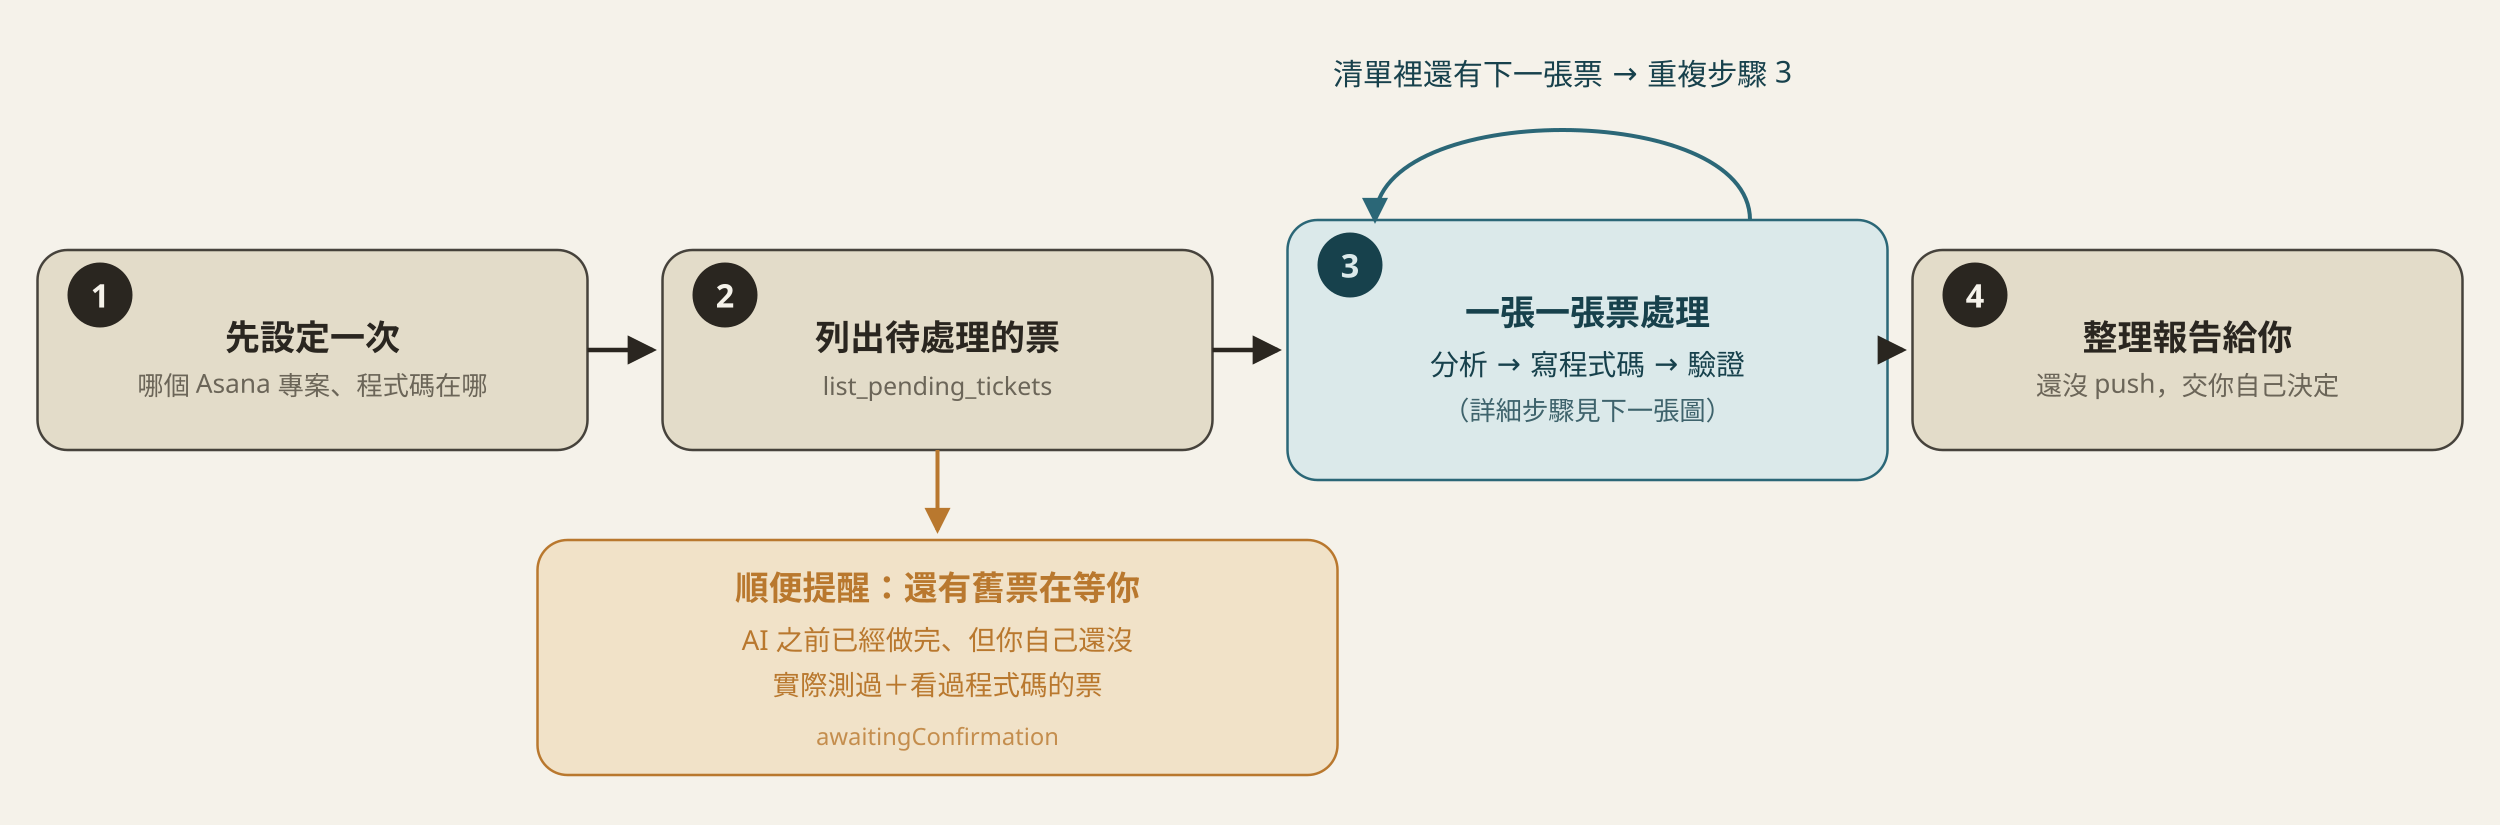
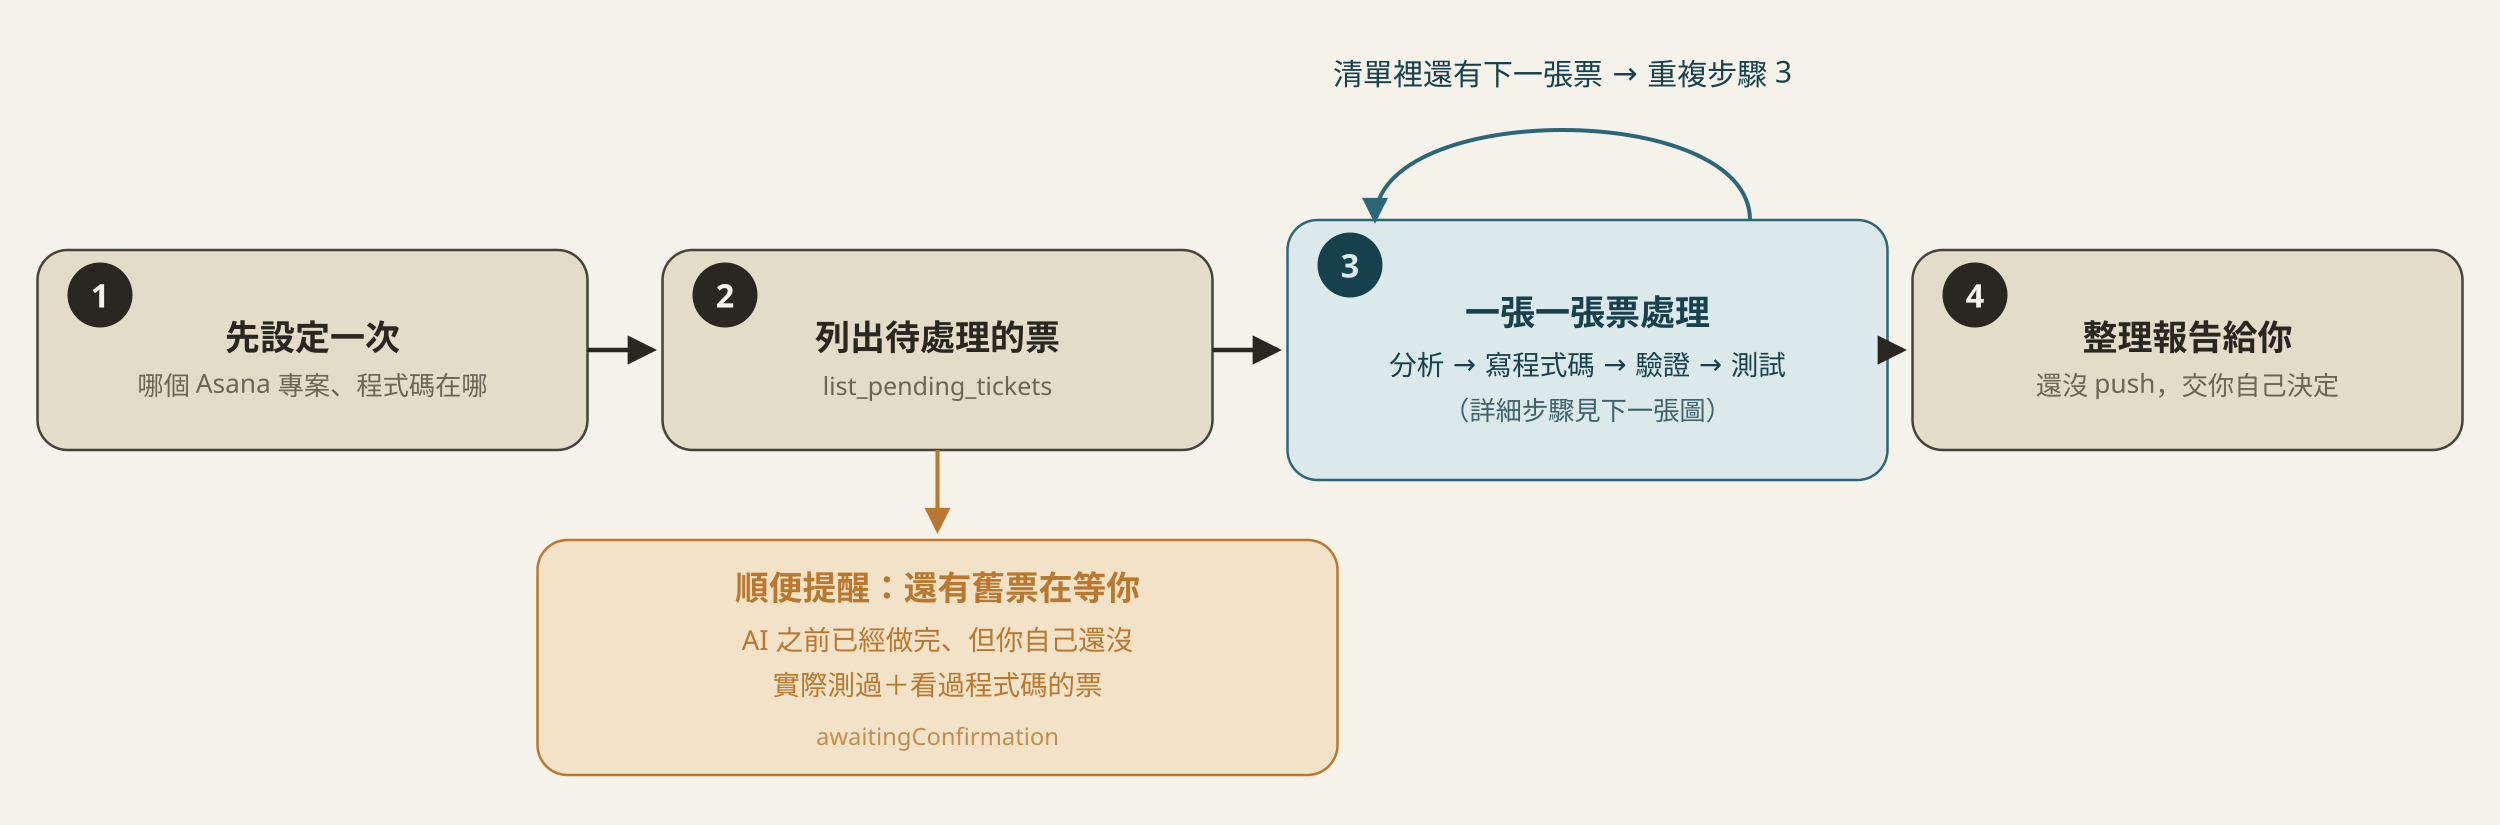
- <svg xmlns="http://www.w3.org/2000/svg" viewBox="0 0 1000 330" role="img" aria-label="每次執行的主要流程，四個步驟：先設定一次、列出待處理的票單、一張一張票依序處理（分析、寫程式碼、驗證），全部做完後整理報告給使用者；列票單的時候如果有舊票還在等使用者自己確認，也會一併主動提醒">
+ <svg xmlns="http://www.w3.org/2000/svg" viewBox="0 0 1000 330" role="img" aria-label="每次執行的主要流程，四個步驟：先設定一次、列出待處理的票單、一張一張票依序處理（分析、寫程式碼、驗證、測試），全部做完後整理報告給使用者；列票單的時候如果有舊票還在等使用者自己確認，也會一併主動提醒">
  <defs>
    <marker id="arrowMain" viewBox="0 0 10 10" refX="8.5" refY="5" markerWidth="6.5" markerHeight="6.5" orient="auto-start-reverse">
      <path d="M0,0 L10,5 L0,10 z" fill="#2a2620" />
    </marker>
    <marker id="arrowMainAccent" viewBox="0 0 10 10" refX="8.5" refY="5" markerWidth="6.5" markerHeight="6.5" orient="auto-start-reverse">
      <path d="M0,0 L10,5 L0,10 z" fill="#2b6777" />
    </marker>
    <marker id="arrowWarn" viewBox="0 0 10 10" refX="8.5" refY="5" markerWidth="6.5" markerHeight="6.5" orient="auto-start-reverse">
      <path d="M0,0 L10,5 L0,10 z" fill="#b9782e" />
    </marker>
  </defs>
  <rect x="0" y="0" width="1000" height="330" fill="#f5f2ea" />
  <g font-family="'Noto Sans TC',sans-serif">
    <rect x="15" y="100" width="220" height="80" rx="12" fill="#e3dcc9" stroke="#2a2620" stroke-opacity="0.85" />
    <circle cx="40" cy="118" r="13" fill="#2a2620" />
    <text x="40" y="123" text-anchor="middle" fill="#f5f2ea" font-weight="700" font-size="13">1</text>
    <text x="125" y="140" text-anchor="middle" font-size="14" font-weight="700" fill="#2a2620">先設定一次</text>
    <text x="125" y="158" text-anchor="middle" font-size="10.5" fill="#6b6558">哪個 Asana 專案、程式碼在哪</text>
    <rect x="265" y="100" width="220" height="80" rx="12" fill="#e3dcc9" stroke="#2a2620" stroke-opacity="0.85" />
    <circle cx="290" cy="118" r="13" fill="#2a2620" />
    <text x="290" y="123" text-anchor="middle" fill="#f5f2ea" font-weight="700" font-size="13">2</text>
    <text x="375" y="140" text-anchor="middle" font-size="14" font-weight="700" fill="#2a2620">列出待處理的票</text>
    <text x="375" y="158" text-anchor="middle" font-family="'IBM Plex Mono',sans-serif" font-size="10" fill="#6b6558">list_pending_tickets</text>
    <rect x="515" y="88" width="240" height="104" rx="12" fill="#dbe9ea" stroke="#2b6777" />
    <circle cx="540" cy="106" r="13" fill="#17414c" />
    <text x="540" y="111" text-anchor="middle" fill="#dbe9ea" font-weight="700" font-size="13">3</text>
    <text x="635" y="130" text-anchor="middle" font-size="14" font-weight="700" fill="#17414c">一張一張票處理</text>
-     <text x="635" y="150" text-anchor="middle" font-size="11.5" fill="#17414c">分析 → 寫程式碼 → 驗證</text>
+     <text x="635" y="150" text-anchor="middle" font-size="11" fill="#17414c">分析 → 寫程式碼 → 驗證 → 測試</text>
    <text x="635" y="168" text-anchor="middle" font-size="10.5" fill="#17414c" opacity="0.8">（詳細步驟見下一張圖）</text>
    <rect x="765" y="100" width="220" height="80" rx="12" fill="#e3dcc9" stroke="#2a2620" stroke-opacity="0.85" />
    <circle cx="790" cy="118" r="13" fill="#2a2620" />
    <text x="790" y="123" text-anchor="middle" fill="#f5f2ea" font-weight="700" font-size="13">4</text>
    <text x="875" y="140" text-anchor="middle" font-size="14" font-weight="700" fill="#2a2620">整理報告給你</text>
    <text x="875" y="158" text-anchor="middle" font-size="10.5" fill="#6b6558">還沒 push，交你自己決定</text>
  </g>
  <line x1="235" y1="140" x2="261" y2="140" stroke="#2a2620" stroke-width="1.8" marker-end="url(#arrowMain)" />
  <line x1="485" y1="140" x2="511" y2="140" stroke="#2a2620" stroke-width="1.8" marker-end="url(#arrowMain)" />
  <line x1="755" y1="140" x2="761" y2="140" stroke="#2a2620" stroke-width="1.8" marker-end="url(#arrowMain)" />
  <path d="M 700 88 C 700 40, 550 40, 550 88" fill="none" stroke="#2b6777" stroke-width="1.6" marker-end="url(#arrowMainAccent)" />
  <text x="625" y="34" text-anchor="middle" font-family="'Noto Sans TC',sans-serif" font-size="12" fill="#17414c">清單裡還有下一張票 → 重複步驟 3</text>
  <line x1="375" y1="180" x2="375" y2="212" stroke="#b9782e" stroke-width="1.6" marker-end="url(#arrowWarn)" />
  <rect x="215" y="216" width="320" height="94" rx="12" fill="#f1e2c8" stroke="#b9782e" />
  <text x="375" y="240" text-anchor="middle" font-family="'Noto Sans TC',sans-serif" font-size="13.5" font-weight="700" fill="#b9782e">順便提醒：還有舊票在等你</text>
  <text x="375" y="260" text-anchor="middle" font-family="'Noto Sans TC',sans-serif" font-size="11" fill="#b9782e">AI 之前已經做完、但你自己還沒</text>
  <text x="375" y="278" text-anchor="middle" font-family="'Noto Sans TC',sans-serif" font-size="11" fill="#b9782e">實際測過＋看過程式碼的票</text>
  <text x="375" y="298" text-anchor="middle" font-family="'IBM Plex Mono',sans-serif" font-size="9.5" fill="#b9782e" opacity="0.8">awaitingConfirmation</text>
</svg>
